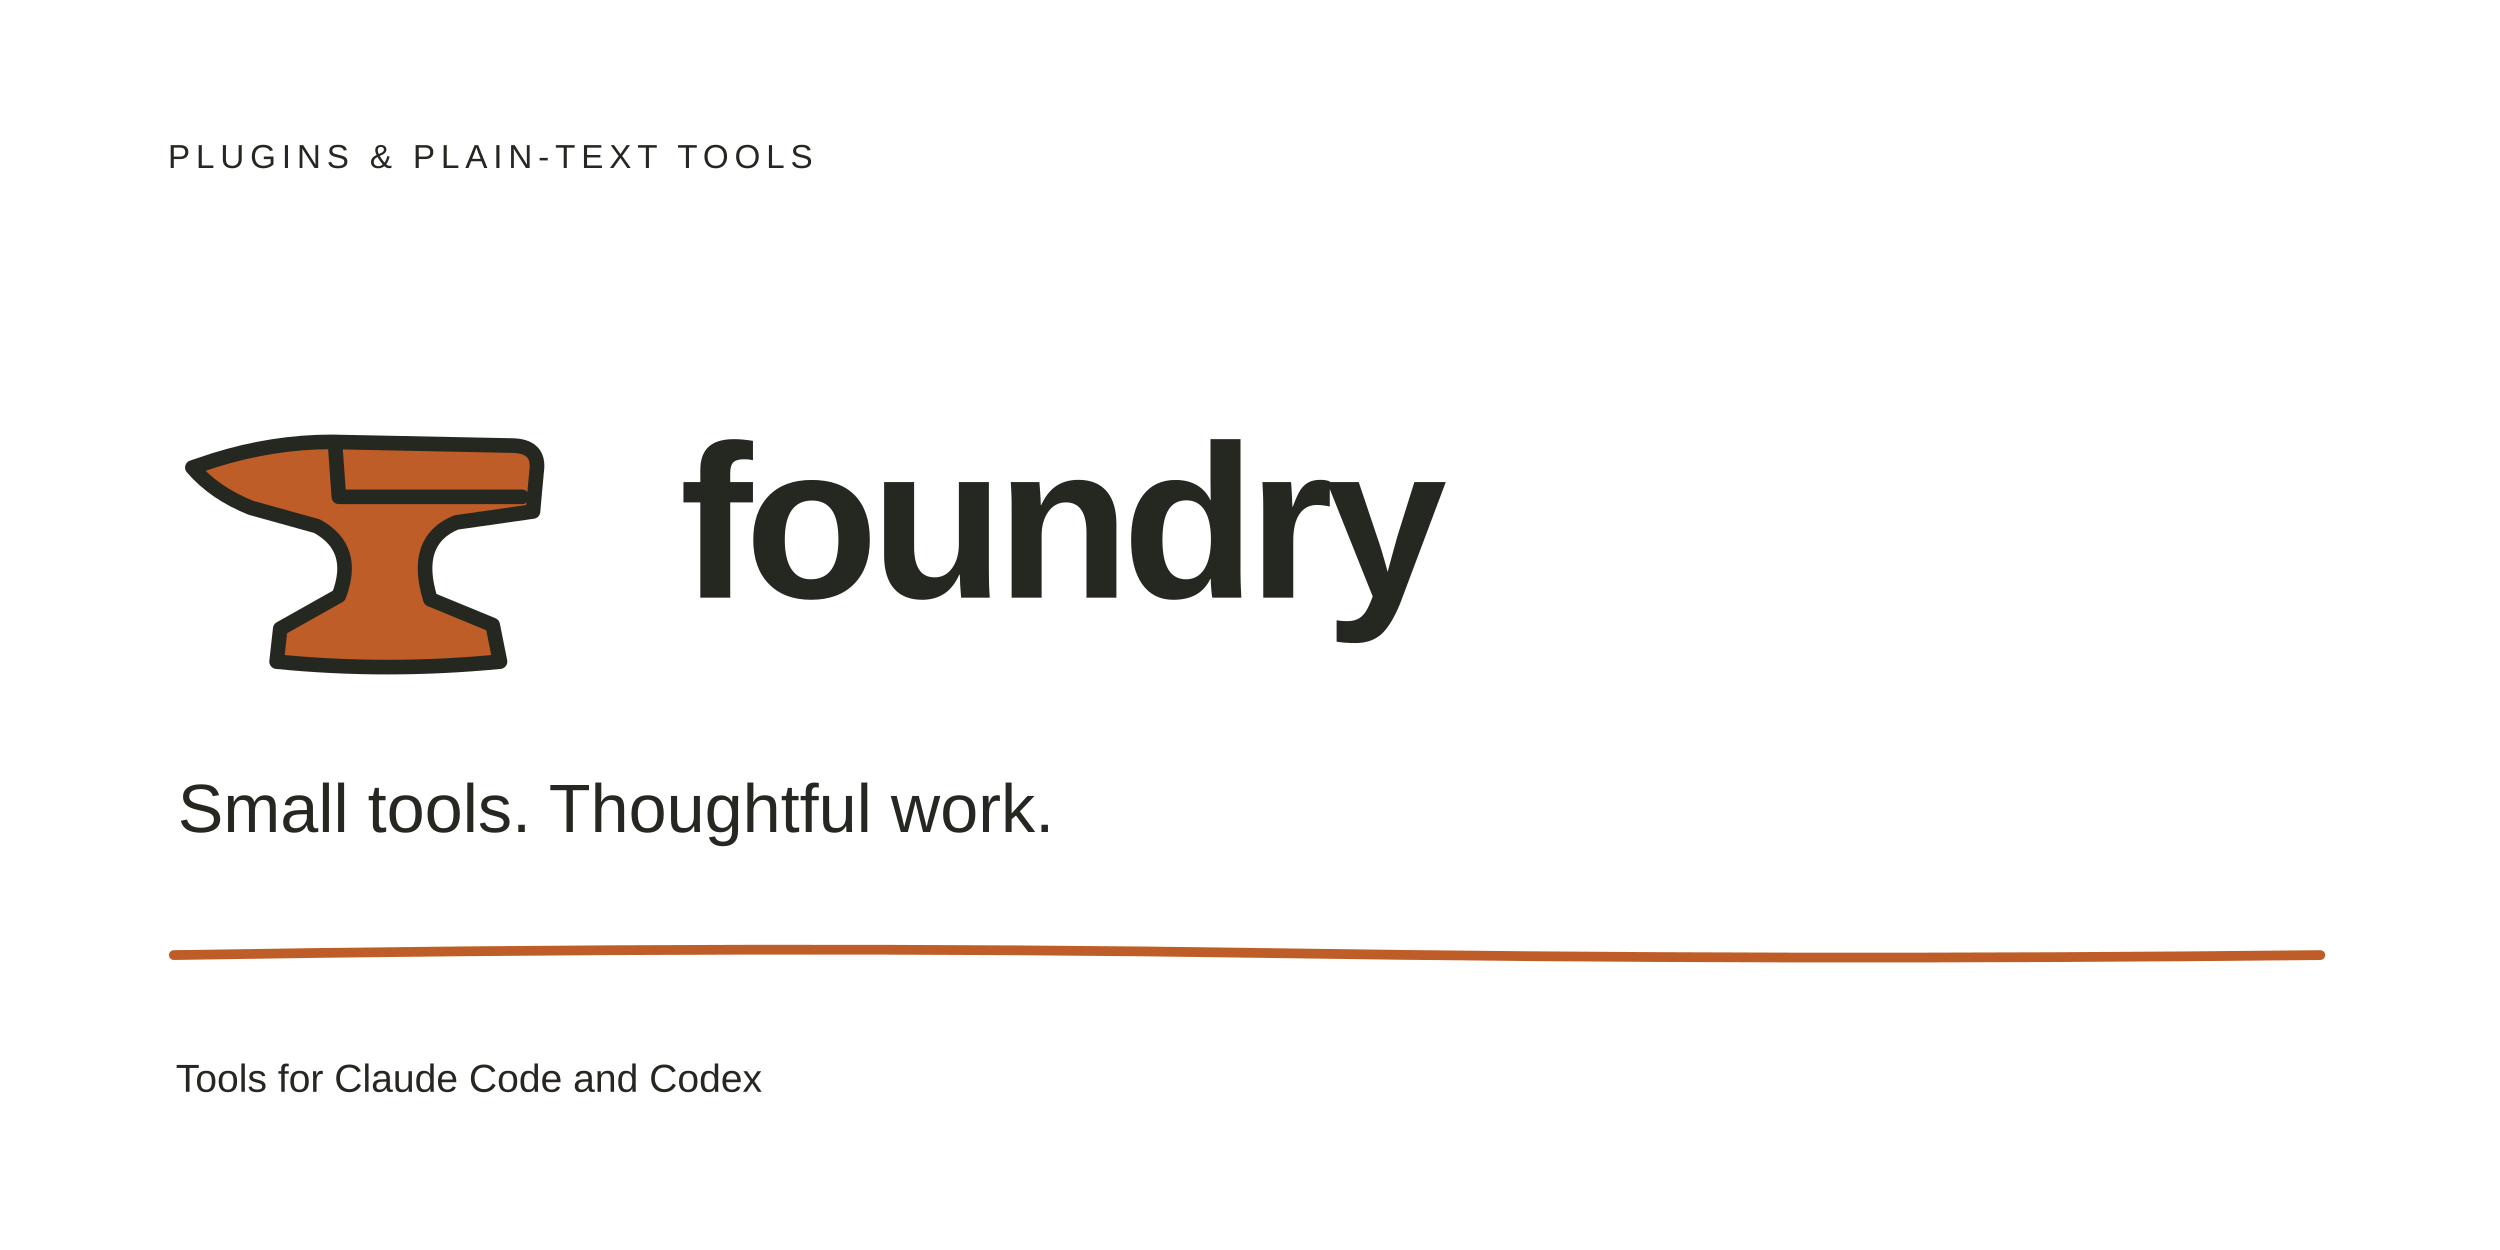
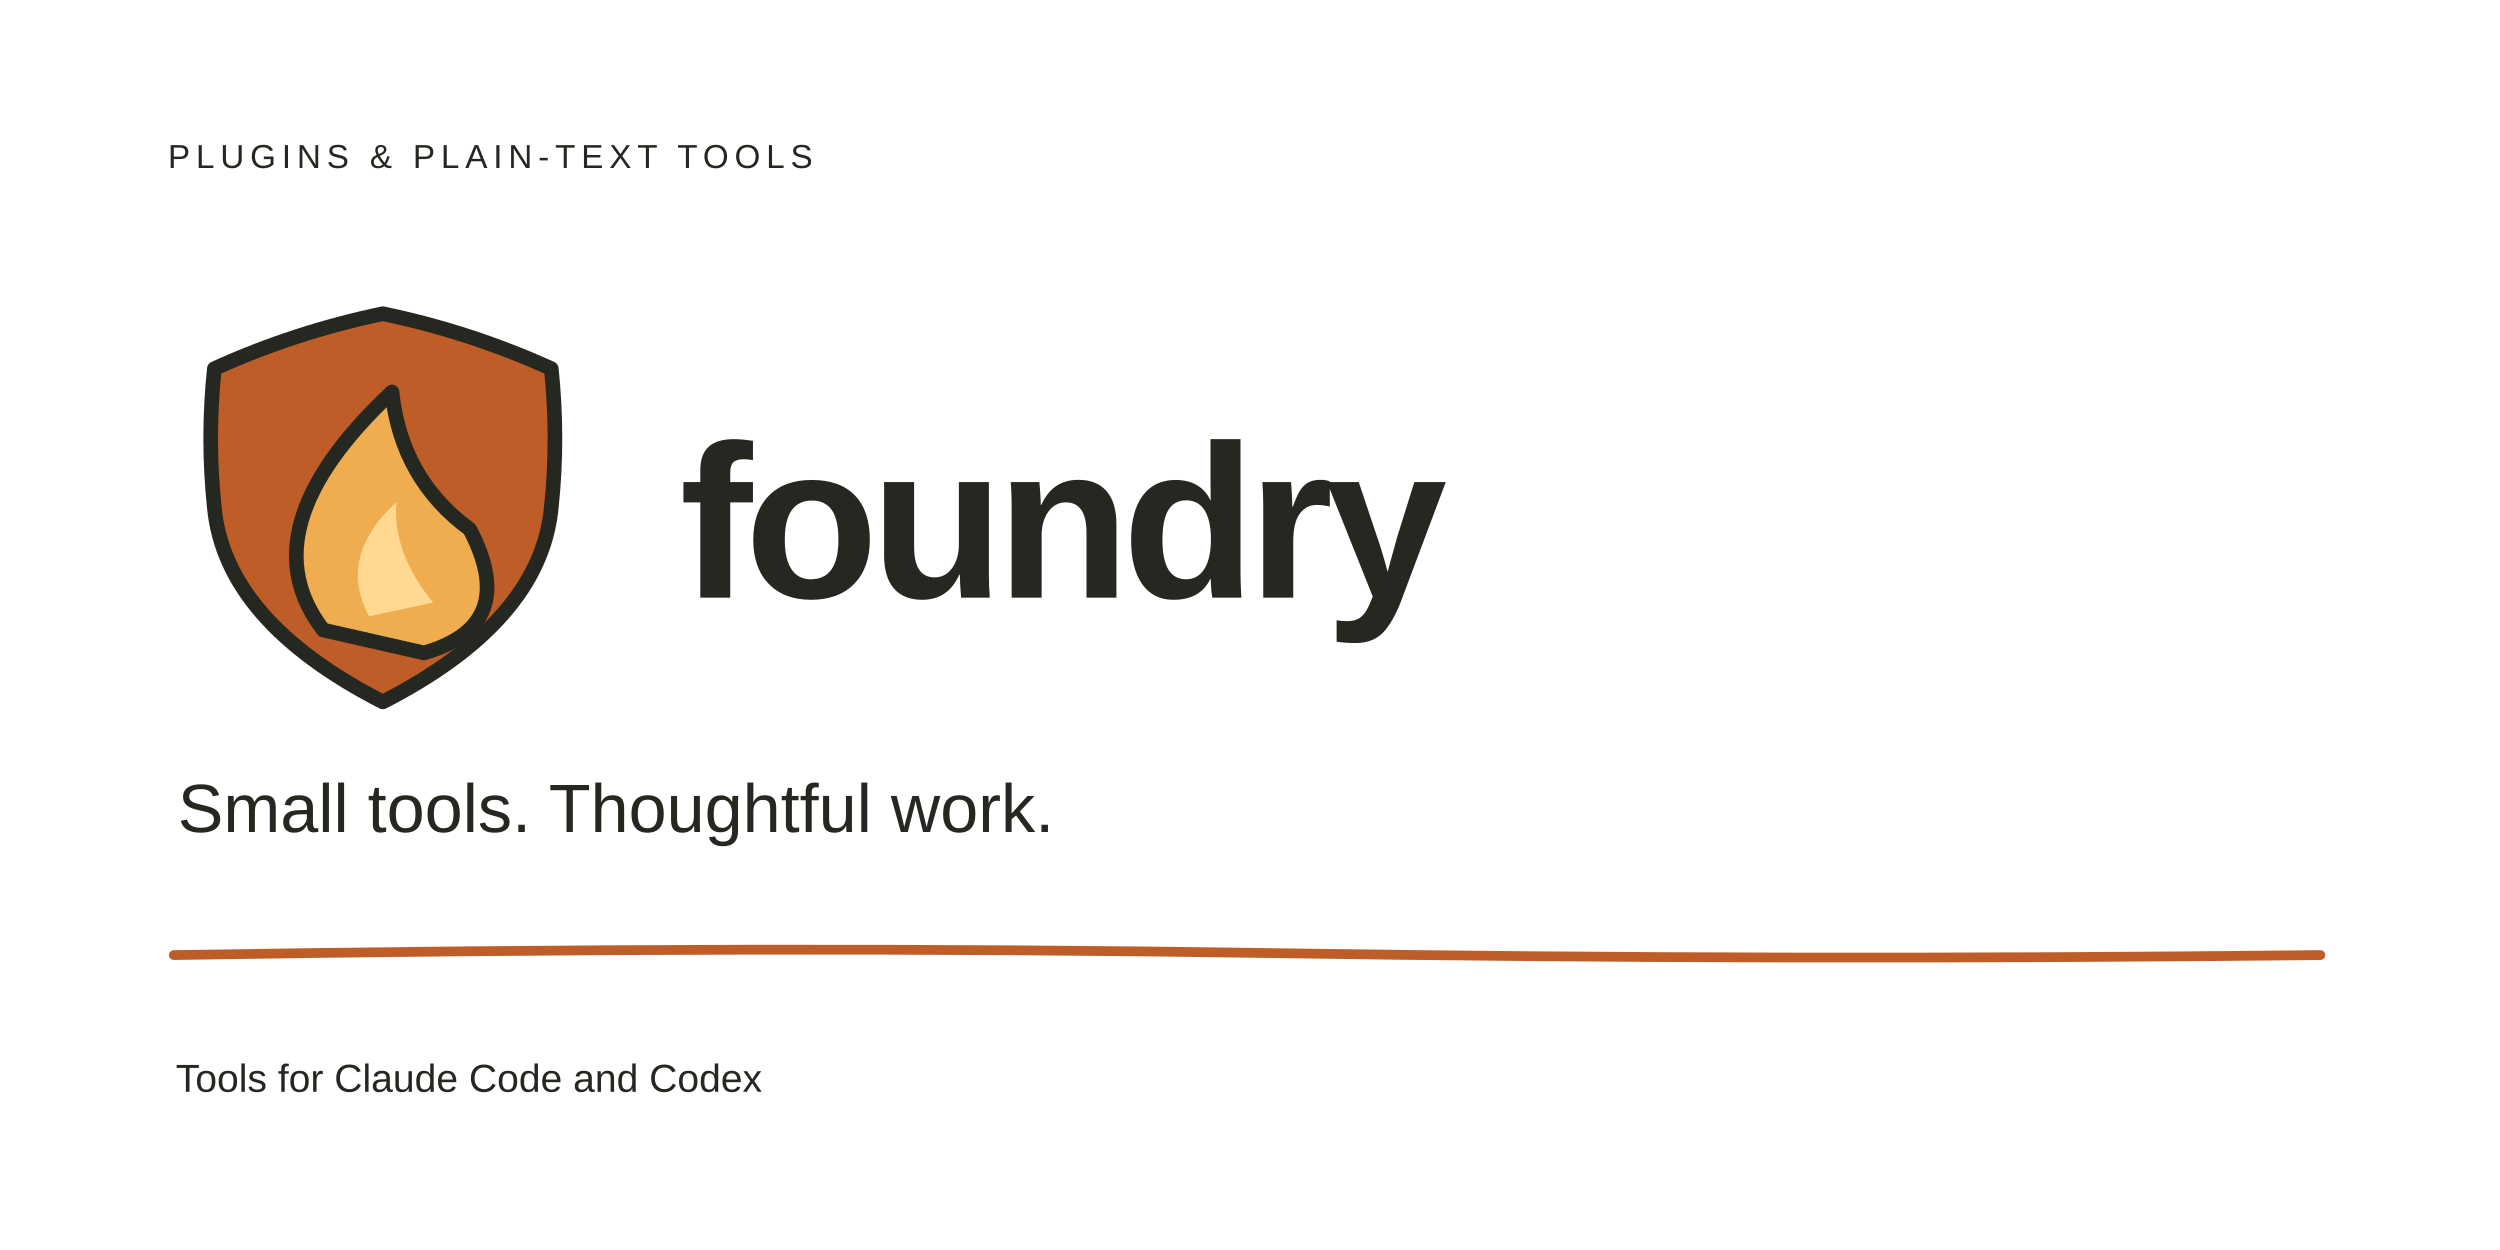
<svg xmlns="http://www.w3.org/2000/svg" width="1280" height="640" viewBox="0 0 1280 640">
  <g font-family="Segoe UI,Arial,sans-serif" fill="#252820">
    <rect width="1280" height="640" fill="#ffffff" />
    <text x="86" y="86" font-size="17" letter-spacing="3">PLUGINS &amp; PLAIN-TEXT TOOLS</text>
    <g transform="translate(76 140) scale(1.875)">
      <g stroke="#252820" stroke-width="4" stroke-linecap="round" stroke-linejoin="round">
-         <path d="M18 51Q34 46 50 46L99 47Q107 47 106 54L105 65 84 68Q72 73 77 89L94 96 96 106Q65 109 35 106L36 97 52 88Q57 75 46 69L28 64Q18 60 12 53Z" fill="#be5d27" />
-         <path d="M51 47L52 61 102 61" fill="none" />
+         <path d="M64 11Q88 16 110 26Q112 45 110 64Q107 95 64 117Q21 95 18 64Q16 45 18 26Q40 16 64 11Z" fill="#be5d27" />
+         <g transform="translate(64 68) scale(1.25) translate(2 99.5)" stroke-width="3.2">
+           <path d="M-15 -76Q-32 -98 0 -128Q2 -109 17 -98Q28 -77 7 -71Z" fill="#efad50" />
+           <path d="M-5 -79Q-12 -92 1 -104Q0 -93 9 -82Z" fill="#ffd891" stroke="none" />
+         </g>
      </g>
    </g>
    <text x="348" y="306" font-size="112" font-weight="700" letter-spacing="-4">foundry</text>
    <text x="91" y="426" font-size="35">Small tools. Thoughtful work.</text>
    <path d="M89 489Q394 484 652 488T1188 489" fill="none" stroke="#be5d27" stroke-width="5" stroke-linecap="round" />
    <text x="90" y="559" font-size="20">Tools for Claude Code and Codex</text>
  </g>
</svg>
